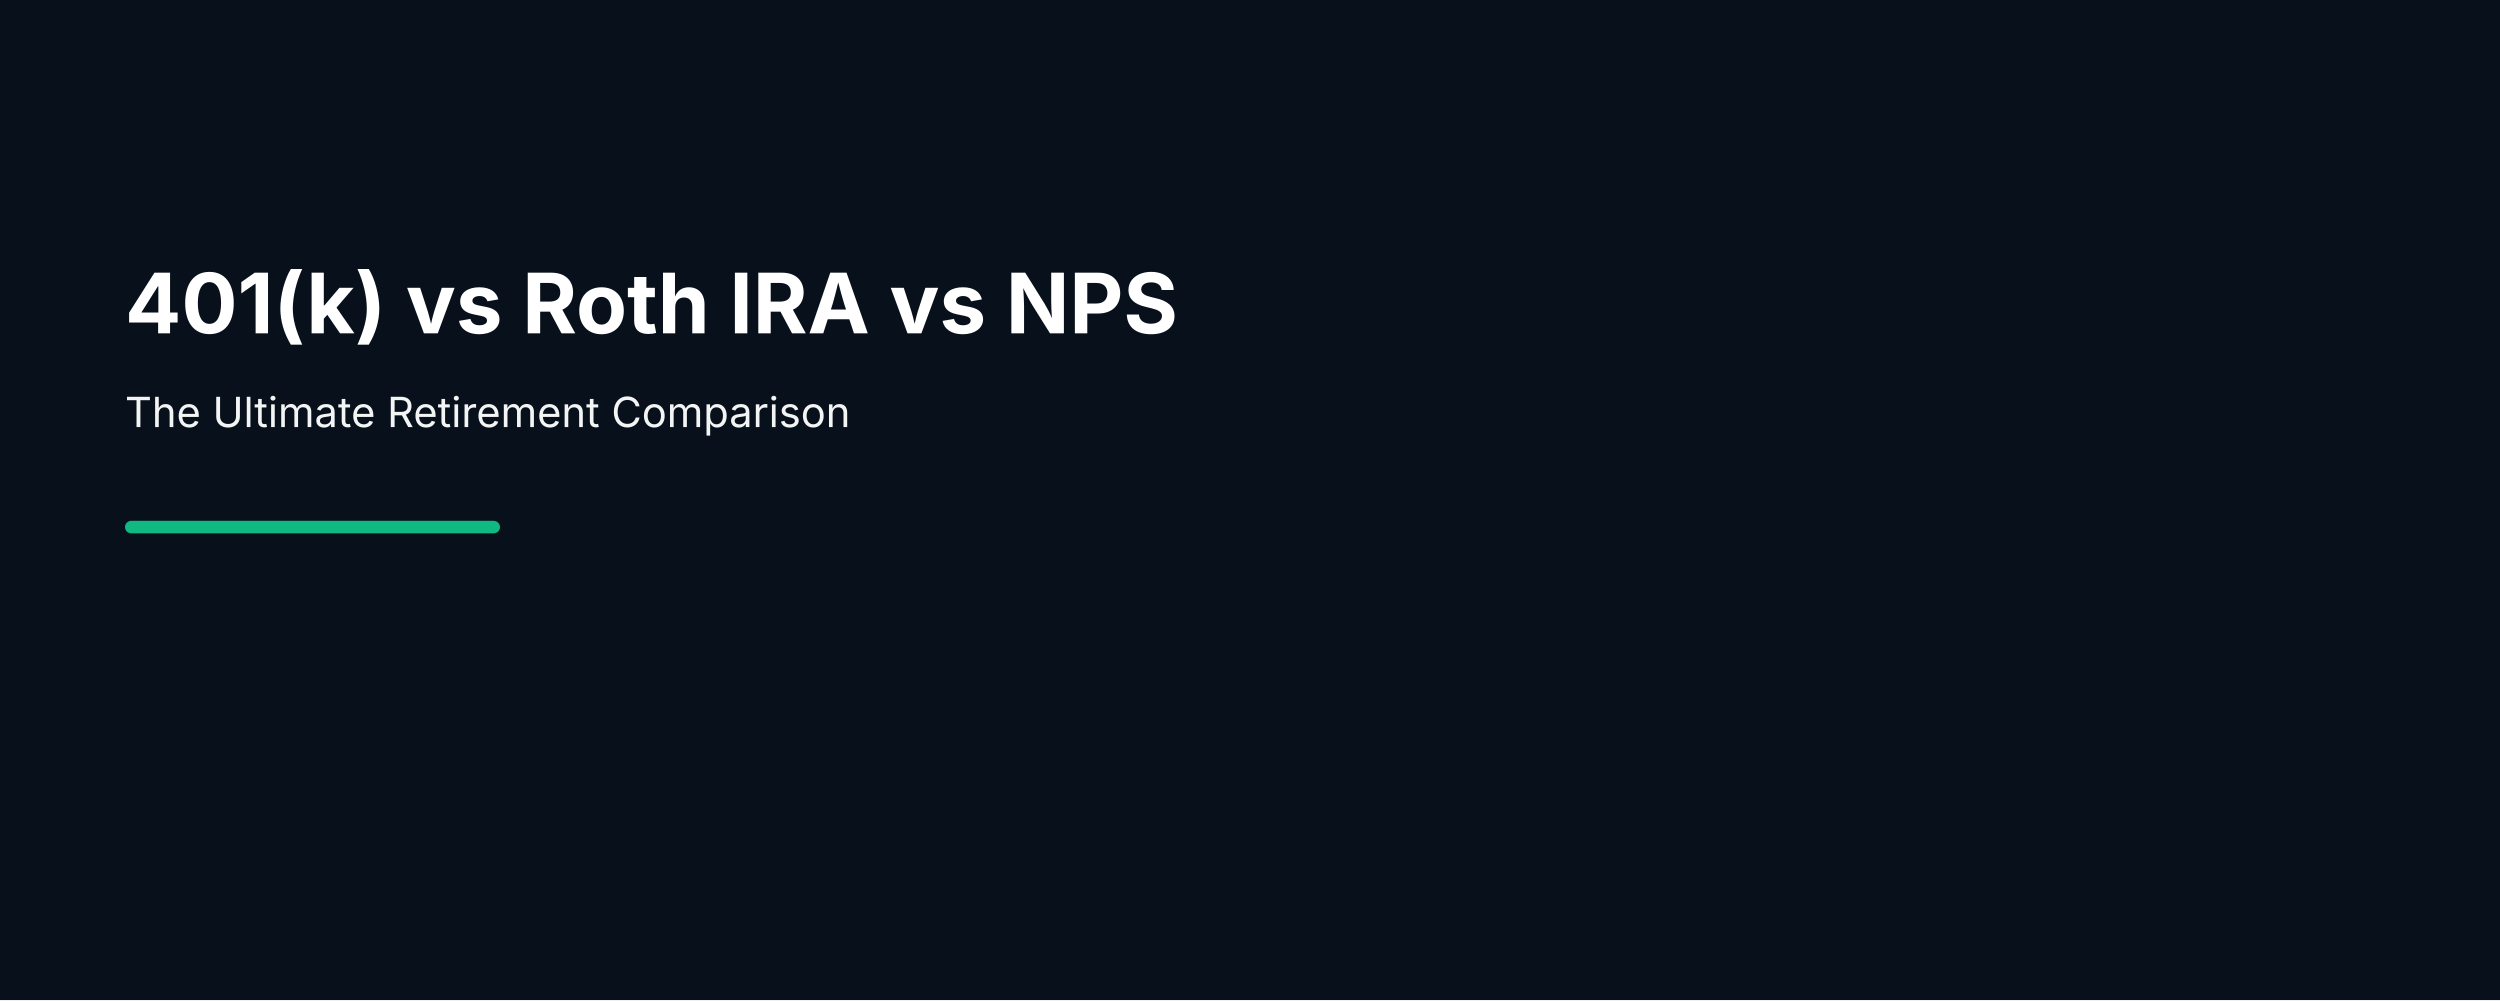
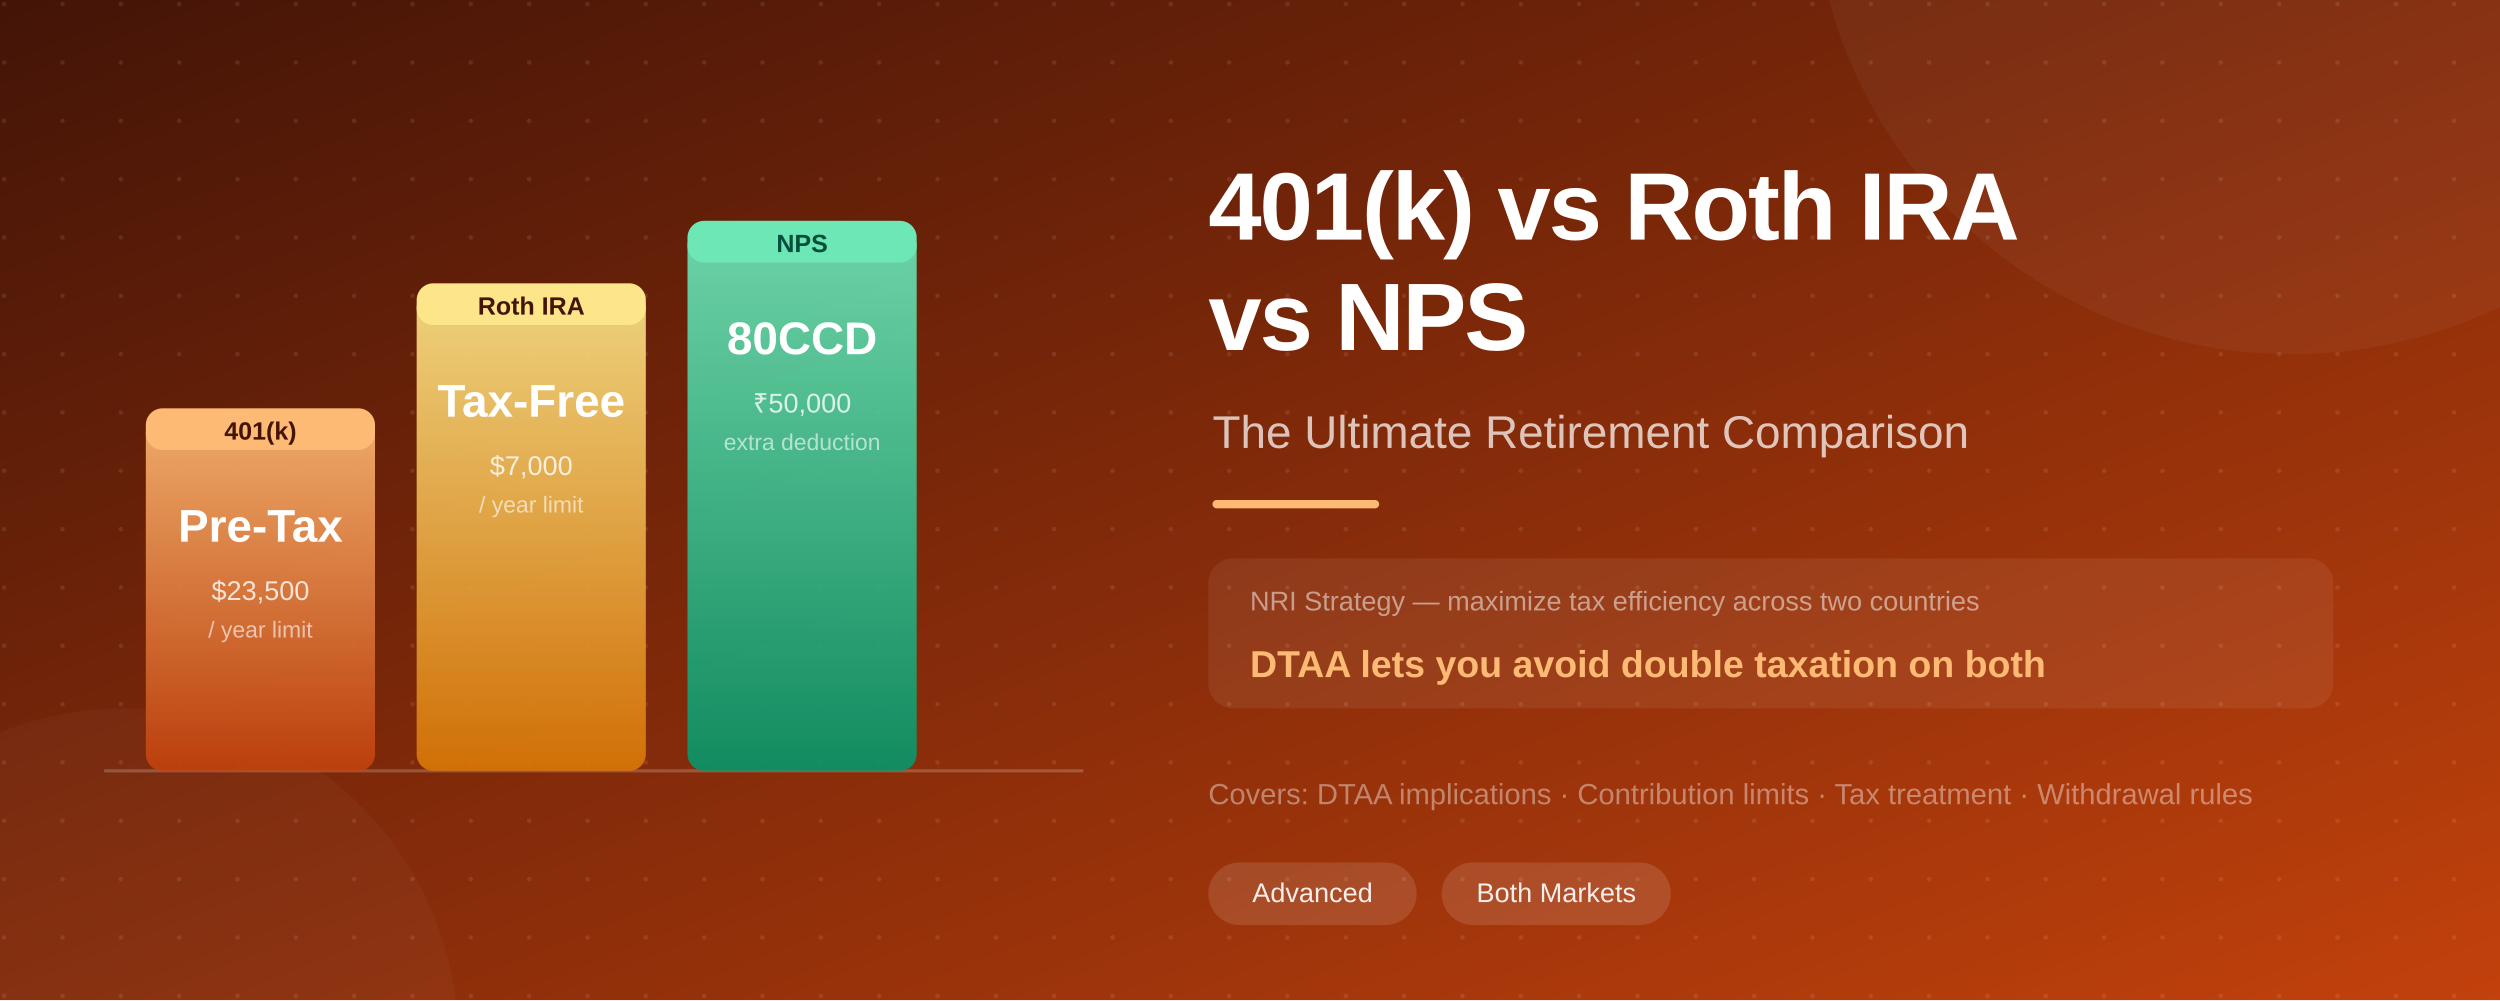
<svg xmlns="http://www.w3.org/2000/svg" width="1200" height="480" viewBox="0 0 1200 480" preserveAspectRatio="xMidYMid slice">
-   <rect width="1200" height="480" fill="#08111b" />
-   <g fill="#fff" font-family="Inter, Arial, sans-serif">
-     <text x="60" y="160" font-size="40" font-weight="700">401(k) vs Roth IRA vs NPS</text>
-     <text x="60" y="205" font-size="20" opacity="0.95">The Ultimate Retirement Comparison</text>
-     <rect x="60" y="250" width="180" height="6" rx="3" fill="#10b981" />
-   </g>
+   <defs>
+     <linearGradient id="bg-ret" x1="0%" y1="0%" x2="100%" y2="100%">
+       <stop offset="0%" stop-color="#431407" />
+       <stop offset="100%" stop-color="#c2410c" />
+     </linearGradient>
+     <linearGradient id="pillar1" x1="0%" y1="0%" x2="0%" y2="100%">
+       <stop offset="0%" stop-color="#fdba74" />
+       <stop offset="100%" stop-color="#c2410c" />
+     </linearGradient>
+     <linearGradient id="pillar2" x1="0%" y1="0%" x2="0%" y2="100%">
+       <stop offset="0%" stop-color="#fde68a" />
+       <stop offset="100%" stop-color="#d97706" />
+     </linearGradient>
+     <linearGradient id="pillar3" x1="0%" y1="0%" x2="0%" y2="100%">
+       <stop offset="0%" stop-color="#6ee7b7" />
+       <stop offset="100%" stop-color="#059669" />
+     </linearGradient>
+   </defs>
+   <rect width="1200" height="480" fill="url(#bg-ret)" />
+   <pattern id="dots-ret" x="0" y="0" width="28" height="28" patternUnits="userSpaceOnUse">
+     <circle cx="2" cy="2" r="1.1" fill="white" opacity="0.09" />
+   </pattern>
+   <rect width="1200" height="480" fill="url(#dots-ret)" />
+   <circle cx="1100" cy="-60" r="230" fill="white" opacity="0.04" />
+   <circle cx="60" cy="500" r="160" fill="white" opacity="0.03" />
+   <line x1="50" y1="370" x2="520" y2="370" stroke="white" stroke-opacity="0.2" stroke-width="1.5" />
+   <rect x="70" y="200" width="110" height="170" rx="8" fill="url(#pillar1)" opacity="0.9" />
+   <rect x="70" y="196" width="110" height="20" rx="8" fill="#fdba74" />
+   <text x="125" y="211" font-family="system-ui, Arial, sans-serif" font-size="12" font-weight="600" fill="#431407" text-anchor="middle">401(k)</text>
+   <text x="125" y="260" font-family="system-ui, Arial, sans-serif" font-size="22" font-weight="700" fill="white" text-anchor="middle">Pre-Tax</text>
+   <text x="125" y="288" font-family="system-ui, Arial, sans-serif" font-size="13" fill="white" opacity="0.8" text-anchor="middle">$23,500</text>
+   <text x="125" y="306" font-family="system-ui, Arial, sans-serif" font-size="11" fill="white" opacity="0.6" text-anchor="middle">/ year limit</text>
+   <rect x="200" y="140" width="110" height="230" rx="8" fill="url(#pillar2)" opacity="0.9" />
+   <rect x="200" y="136" width="110" height="20" rx="8" fill="#fde68a" />
+   <text x="255" y="151" font-family="system-ui, Arial, sans-serif" font-size="12" font-weight="600" fill="#431407" text-anchor="middle">Roth IRA</text>
+   <text x="255" y="200" font-family="system-ui, Arial, sans-serif" font-size="22" font-weight="700" fill="white" text-anchor="middle">Tax-Free</text>
+   <text x="255" y="228" font-family="system-ui, Arial, sans-serif" font-size="13" fill="white" opacity="0.8" text-anchor="middle">$7,000</text>
+   <text x="255" y="246" font-family="system-ui, Arial, sans-serif" font-size="11" fill="white" opacity="0.6" text-anchor="middle">/ year limit</text>
+   <rect x="330" y="110" width="110" height="260" rx="8" fill="url(#pillar3)" opacity="0.9" />
+   <rect x="330" y="106" width="110" height="20" rx="8" fill="#6ee7b7" />
+   <text x="385" y="121" font-family="system-ui, Arial, sans-serif" font-size="12" font-weight="600" fill="#064e3b" text-anchor="middle">NPS</text>
+   <text x="385" y="170" font-family="system-ui, Arial, sans-serif" font-size="22" font-weight="700" fill="white" text-anchor="middle">80CCD</text>
+   <text x="385" y="198" font-family="system-ui, Arial, sans-serif" font-size="13" fill="white" opacity="0.8" text-anchor="middle">₹50,000</text>
+   <text x="385" y="216" font-family="system-ui, Arial, sans-serif" font-size="11" fill="white" opacity="0.6" text-anchor="middle">extra deduction</text>
+   <text x="580" y="115" font-family="system-ui, Arial, sans-serif" font-size="46" font-weight="800" fill="white" letter-spacing="-1">401(k) vs Roth IRA</text>
+   <text x="580" y="168" font-family="system-ui, Arial, sans-serif" font-size="46" font-weight="800" fill="white" letter-spacing="-1">vs NPS</text>
+   <text x="582" y="215" font-family="system-ui, Arial, sans-serif" font-size="22" fill="white" opacity="0.72">The Ultimate Retirement Comparison</text>
+   <rect x="582" y="240" width="80" height="4" rx="2" fill="#fdba74" />
+   <rect x="580" y="268" width="540" height="72" rx="12" fill="white" opacity="0.07" />
+   <text x="600" y="293" font-family="system-ui, Arial, sans-serif" font-size="13" fill="white" opacity="0.5">NRI Strategy — maximize tax efficiency across two countries</text>
+   <text x="600" y="325" font-family="system-ui, Arial, sans-serif" font-size="18" font-weight="600" fill="#fdba74">DTAA lets you avoid double taxation on both</text>
+   <text x="580" y="386" font-family="system-ui, Arial, sans-serif" font-size="14" fill="white" opacity="0.4">Covers: DTAA implications · Contribution limits · Tax treatment · Withdrawal rules</text>
+   <rect x="580" y="414" width="100" height="30" rx="15" fill="white" opacity="0.12" />
+   <text x="630" y="433" font-family="system-ui, Arial, sans-serif" font-size="13" fill="white" opacity="0.9" text-anchor="middle">Advanced</text>
+   <rect x="692" y="414" width="110" height="30" rx="15" fill="white" opacity="0.12" />
+   <text x="747" y="433" font-family="system-ui, Arial, sans-serif" font-size="13" fill="white" opacity="0.9" text-anchor="middle">Both Markets</text>
</svg>
